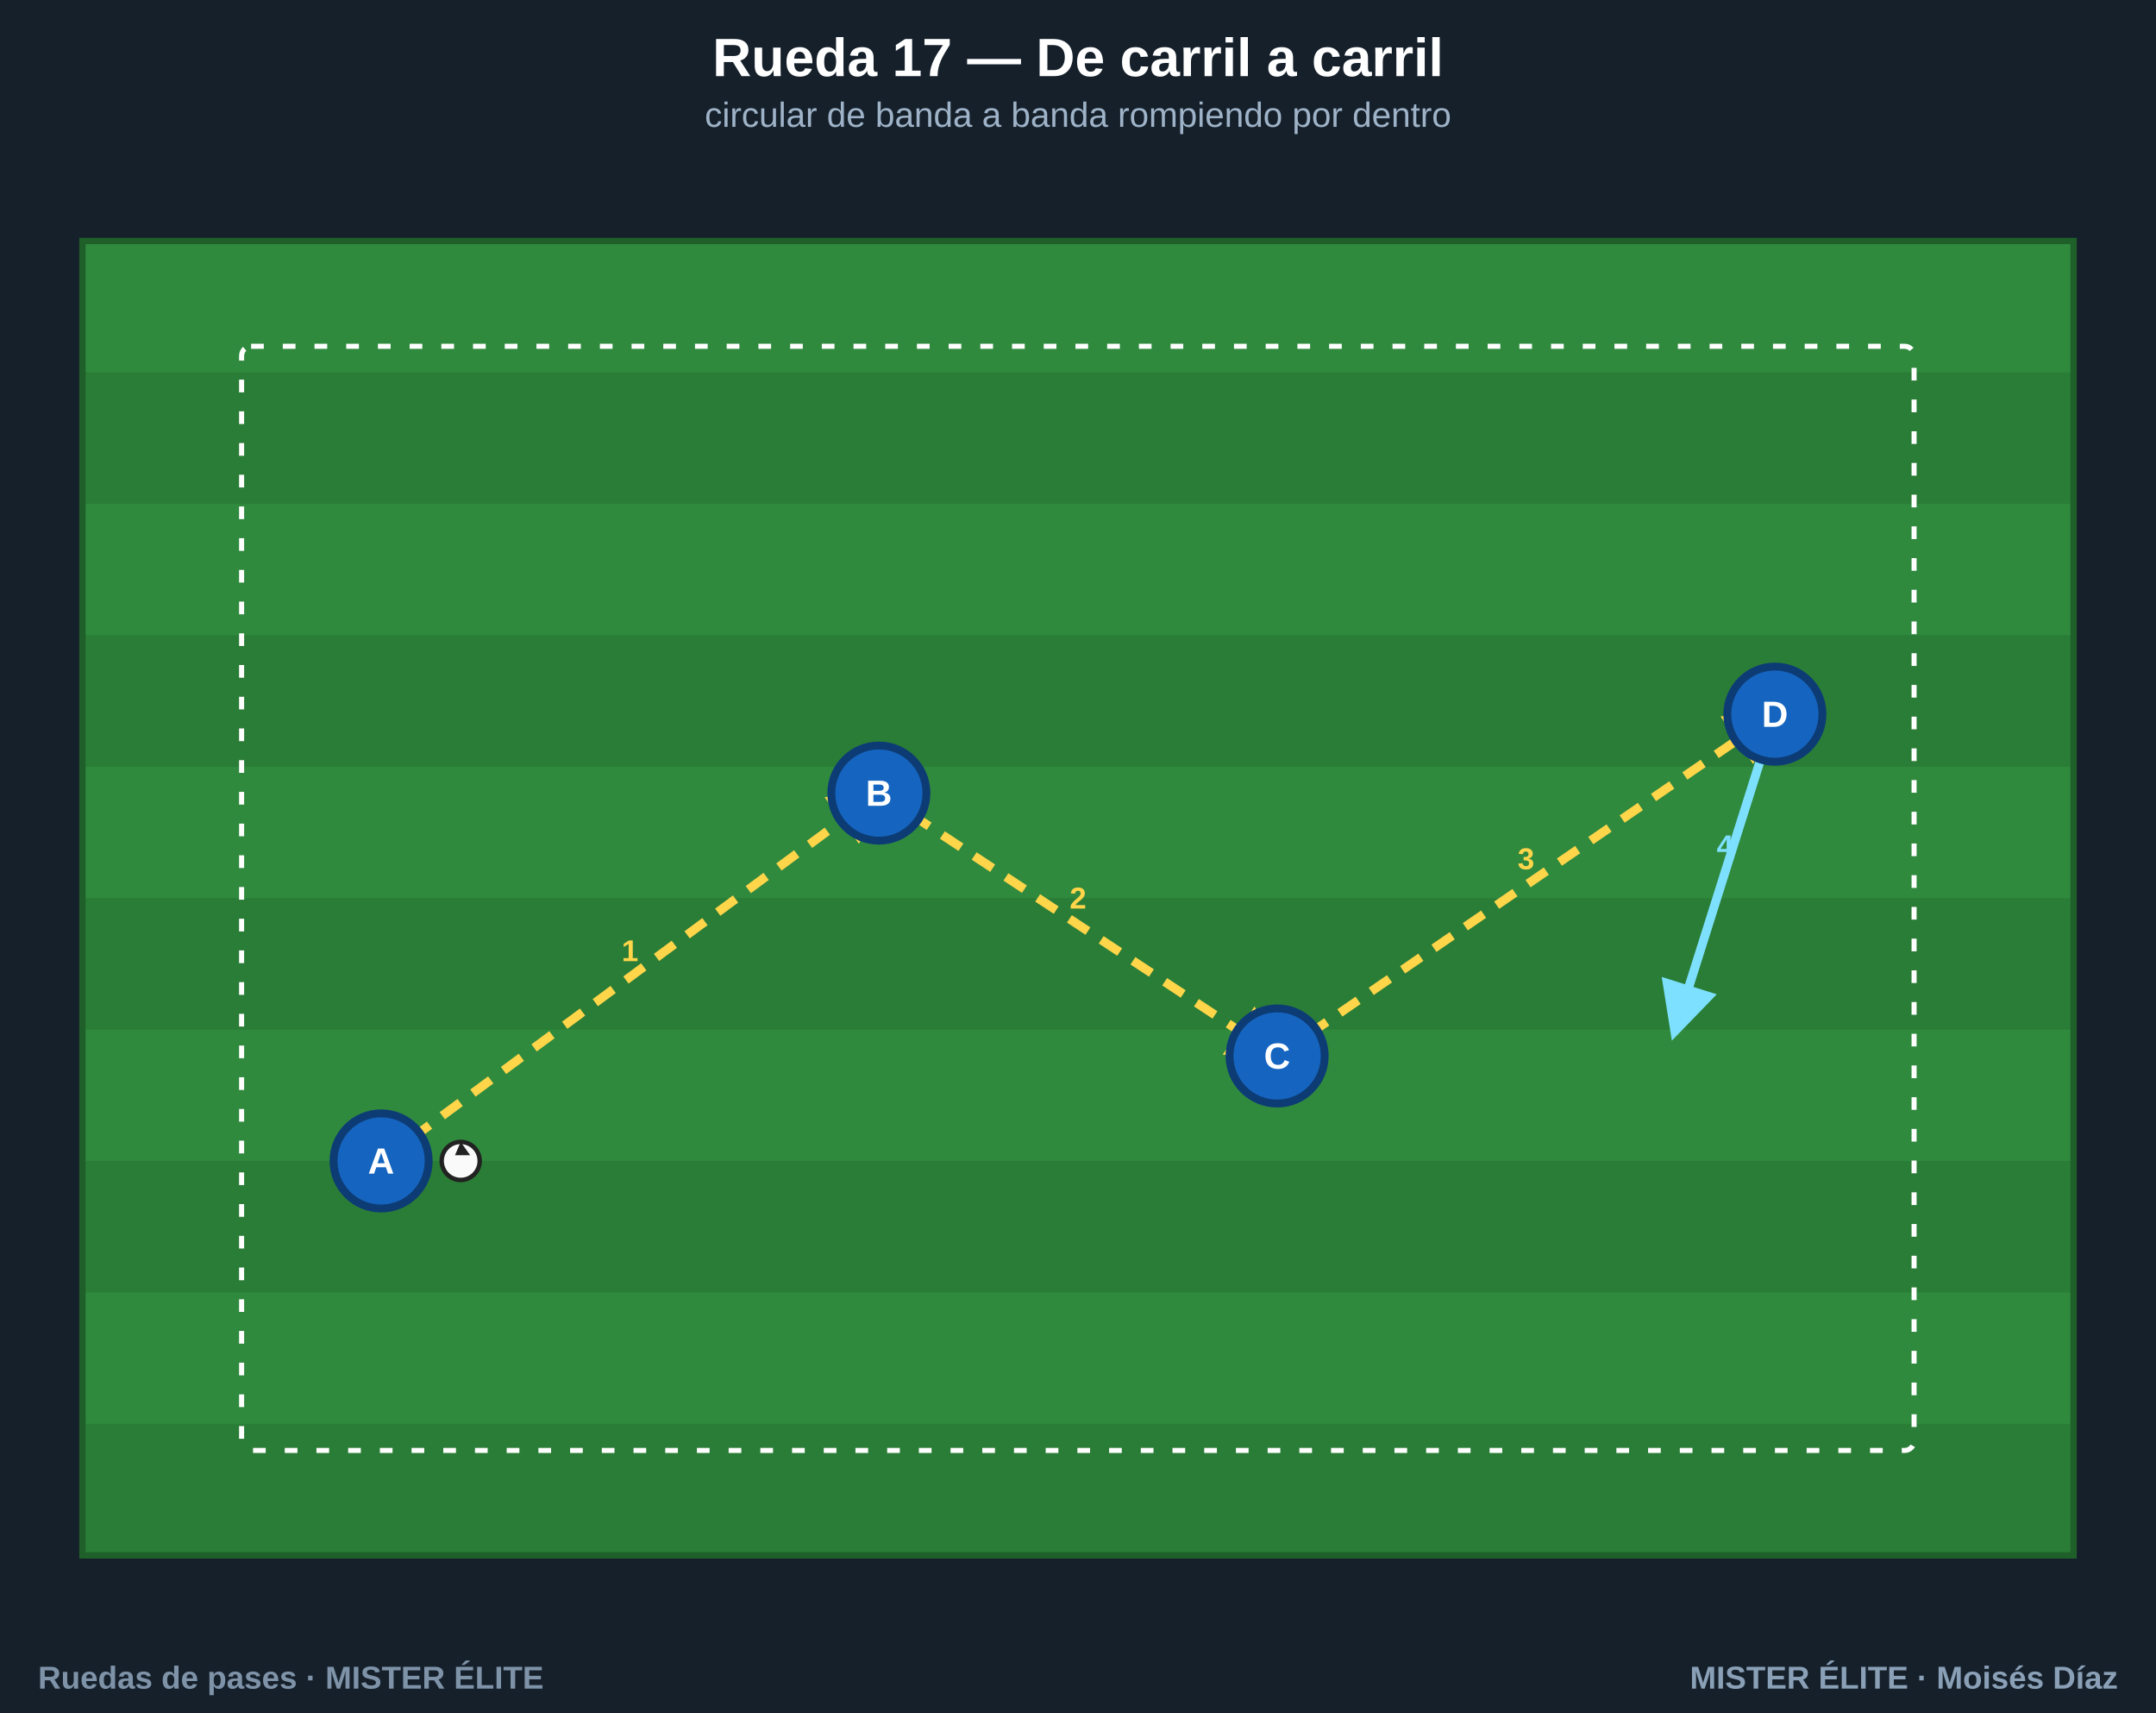
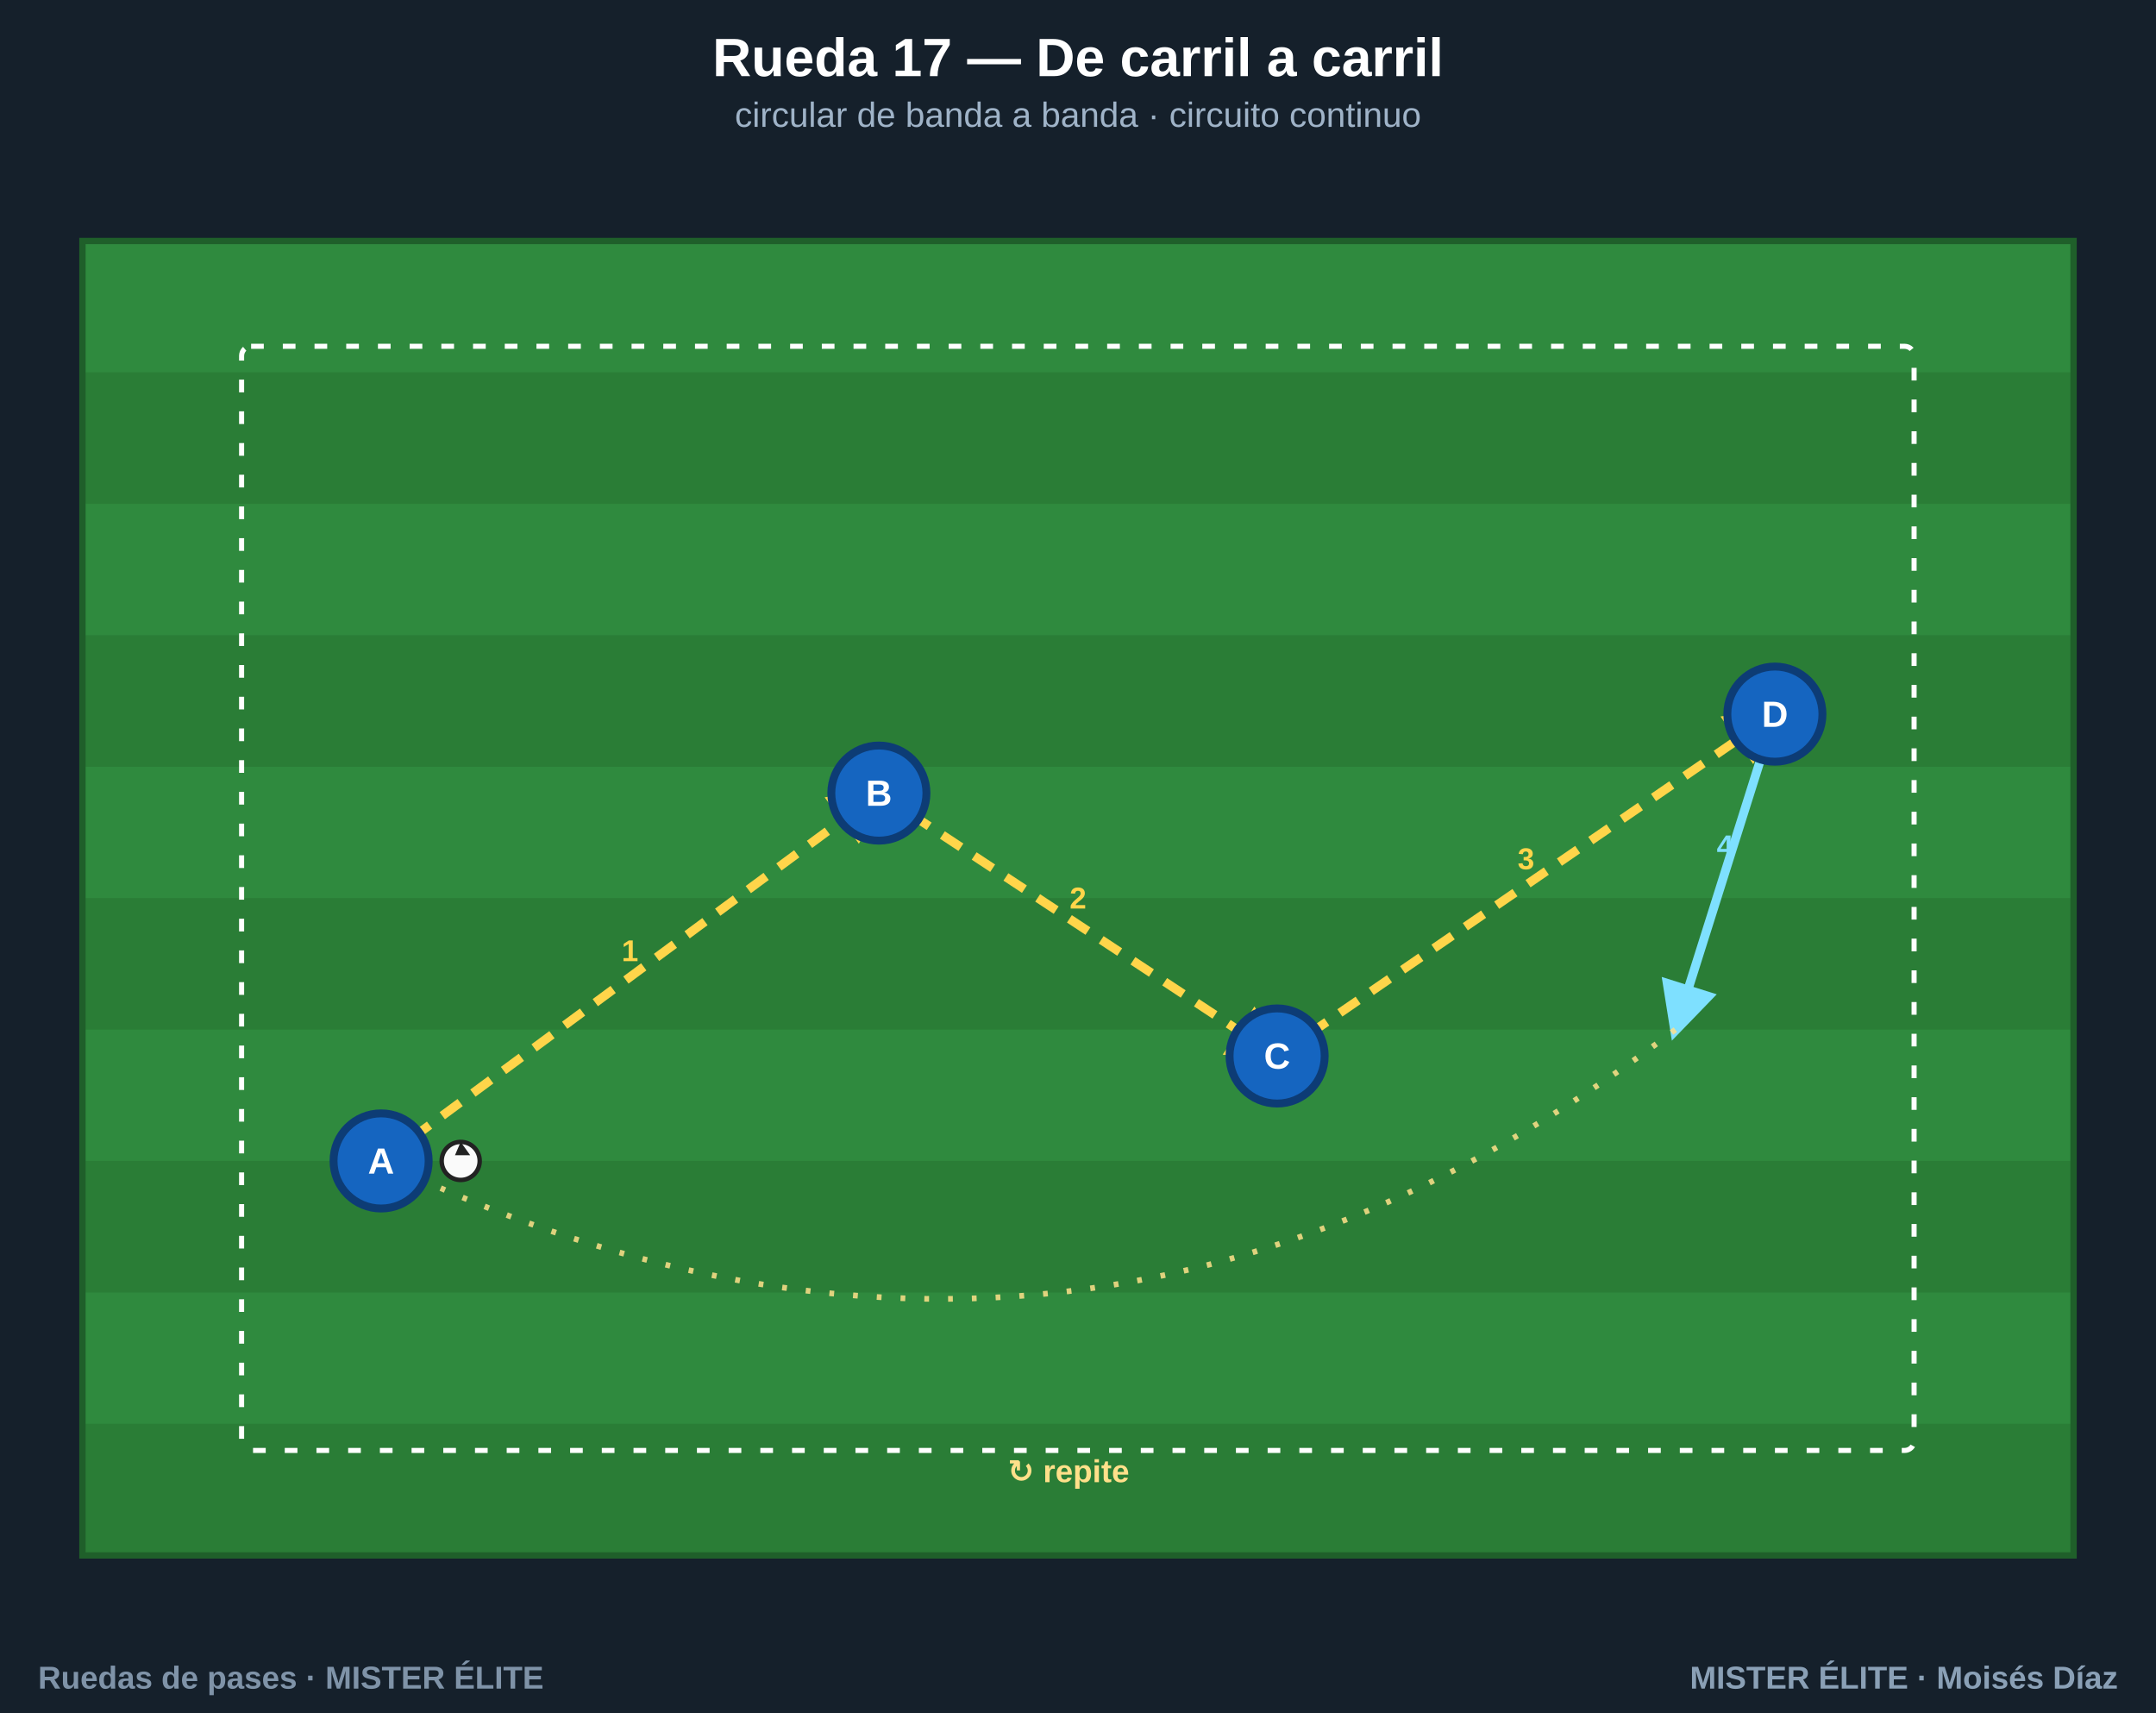
<svg xmlns="http://www.w3.org/2000/svg" viewBox="0 0 680 540" width="680" height="540" font-family="Segoe UI,Arial,sans-serif">
  <defs>
    <marker id="ah_pass" viewBox="0 0 10 10" refX="8" refY="5" markerWidth="6.5" markerHeight="6.5" orient="auto-start-reverse">
      <path d="M0,0 L10,5 L0,10 z" fill="#ffd54a" />
    </marker>
    <marker id="ah_run" viewBox="0 0 10 10" refX="8" refY="5" markerWidth="6.5" markerHeight="6.5" orient="auto-start-reverse">
      <path d="M0,0 L10,5 L0,10 z" fill="#ffffff" />
    </marker>
    <marker id="ah_drive" viewBox="0 0 10 10" refX="8" refY="5" markerWidth="6.5" markerHeight="6.5" orient="auto-start-reverse">
      <path d="M0,0 L10,5 L0,10 z" fill="#7ee0ff" />
    </marker>
    <marker id="ah_white" viewBox="0 0 10 10" refX="8" refY="5" markerWidth="6.5" markerHeight="6.5" orient="auto-start-reverse">
      <path d="M0,0 L10,5 L0,10 z" fill="#ffffff" />
+     </marker>
+     <marker id="ah_cycle" viewBox="0 0 10 10" refX="8" refY="5" markerWidth="6.5" markerHeight="6.5" orient="auto-start-reverse">
+       <path d="M0,0 L10,5 L0,10 z" fill="#ffe08a" />
    </marker>
  </defs>
  <rect x="0.0" y="0.0" width="680.0" height="540.5" fill="#15202b" />
  <rect x="26.0" y="76.0" width="628.0" height="41.9" fill="#2f8a3e" />
  <rect x="26.0" y="117.4" width="628.0" height="41.9" fill="#2a7d36" />
  <rect x="26.0" y="158.9" width="628.0" height="41.9" fill="#2f8a3e" />
  <rect x="26.0" y="200.3" width="628.0" height="41.9" fill="#2a7d36" />
  <rect x="26.0" y="241.8" width="628.0" height="41.9" fill="#2f8a3e" />
  <rect x="26.0" y="283.2" width="628.0" height="41.9" fill="#2a7d36" />
  <rect x="26.0" y="324.7" width="628.0" height="41.9" fill="#2f8a3e" />
  <rect x="26.0" y="366.1" width="628.0" height="41.9" fill="#2a7d36" />
  <rect x="26.0" y="407.6" width="628.0" height="41.9" fill="#2f8a3e" />
  <rect x="26.0" y="449.0" width="628.0" height="41.9" fill="#2a7d36" />
  <rect x="26.0" y="76.0" width="628.0" height="414.5" fill="none" stroke="#1f5f2a" stroke-width="2" />
  <rect x="0.0" y="0.0" width="680.0" height="50.0" fill="#15202b" />
  <text x="340.0" y="24.0" font-family="Segoe UI,Arial,sans-serif" font-size="17" font-weight="800" fill="#ffffff" text-anchor="middle">Rueda 17 — De carril a carril</text>
-   <text x="340.0" y="40.0" font-family="Segoe UI,Arial,sans-serif" font-size="11" font-weight="500" fill="#9fb3c8" text-anchor="middle">circular de banda a banda rompiendo por dentro</text>
+   <text x="340.0" y="40.0" font-family="Segoe UI,Arial,sans-serif" font-size="11" font-weight="500" fill="#9fb3c8" text-anchor="middle">circular de banda a banda · circuito continuo</text>
  <rect x="0.0" y="516.5" width="680.0" height="24.0" fill="#15202b" />
  <text x="668.0" y="532.5" font-family="Segoe UI,Arial,sans-serif" font-size="10" font-weight="700" fill="#8aa0b6" text-anchor="end">MISTER ÉLITE · Moisés Díaz</text>
  <text x="12.0" y="532.5" font-family="Segoe UI,Arial,sans-serif" font-size="10" font-weight="600" fill="#7f93a8" text-anchor="start">Ruedas de pases · MISTER ÉLITE</text>
  <rect x="76.2" y="109.2" width="527.5" height="348.2" rx="3" fill="none" stroke="#ffffff" stroke-width="1.6" stroke-dasharray="4 6" />
  <line x1="120.2" y1="366.1" x2="277.2" y2="250.1" stroke="#ffd54a" stroke-width="2.8" stroke-dasharray="7 5" marker-end="url(#ah_pass)" />
  <text x="198.7" y="303.1" font-family="Segoe UI,Arial,sans-serif" font-size="9.5" font-weight="700" fill="#ffd54a" text-anchor="middle">1</text>
  <line x1="277.2" y1="250.1" x2="402.8" y2="333.0" stroke="#ffd54a" stroke-width="2.8" stroke-dasharray="7 5" marker-end="url(#ah_pass)" />
  <text x="340.0" y="286.5" font-family="Segoe UI,Arial,sans-serif" font-size="9.5" font-weight="700" fill="#ffd54a" text-anchor="middle">2</text>
  <line x1="402.8" y1="333.0" x2="559.8" y2="225.2" stroke="#ffd54a" stroke-width="2.8" stroke-dasharray="7 5" marker-end="url(#ah_pass)" />
  <text x="481.3" y="274.1" font-family="Segoe UI,Arial,sans-serif" font-size="9.5" font-weight="700" fill="#ffd54a" text-anchor="middle">3</text>
  <line x1="559.8" y1="225.2" x2="528.4" y2="324.7" stroke="#7ee0ff" stroke-width="2.8" marker-end="url(#ah_drive)" />
  <text x="544.1" y="270.0" font-family="Segoe UI,Arial,sans-serif" font-size="9.5" font-weight="700" fill="#7ee0ff" text-anchor="middle">4</text>
+   <path d="M528.4,324.7 Q337.0,470.4 120.2,366.1" fill="none" stroke="#ffe08a" stroke-width="1.8" stroke-dasharray="1.5 6" opacity="0.85" marker-end="url(#ah_cycle)" />
+   <text x="337.0" y="467.4" font-family="Segoe UI,Arial,sans-serif" font-size="10" font-weight="800" fill="#ffe08a" text-anchor="middle">↻ repite</text>
  <g>
    <circle cx="120.2" cy="366.1" r="15" fill="#1565c0" stroke="#0d3c75" stroke-width="2.5" />
    <text x="120.2" y="370.1" font-family="Segoe UI,Arial" font-size="11.5" font-weight="800" fill="#fff" text-anchor="middle">A</text>
  </g>
  <g>
    <circle cx="277.2" cy="250.1" r="15" fill="#1565c0" stroke="#0d3c75" stroke-width="2.5" />
    <text x="277.2" y="254.1" font-family="Segoe UI,Arial" font-size="11.5" font-weight="800" fill="#fff" text-anchor="middle">B</text>
  </g>
  <g>
    <circle cx="402.8" cy="333.0" r="15" fill="#1565c0" stroke="#0d3c75" stroke-width="2.5" />
    <text x="402.8" y="337.0" font-family="Segoe UI,Arial" font-size="11.5" font-weight="800" fill="#fff" text-anchor="middle">C</text>
  </g>
  <g>
    <circle cx="559.8" cy="225.2" r="15" fill="#1565c0" stroke="#0d3c75" stroke-width="2.5" />
    <text x="559.8" y="229.2" font-family="Segoe UI,Arial" font-size="11.5" font-weight="800" fill="#fff" text-anchor="middle">D</text>
  </g>
  <circle cx="145.3" cy="366.1" r="6.0" fill="#fafafa" stroke="#222" stroke-width="1.4" />
  <path d="M145.3,360.1 l3.0,4.2 l-4.8,0 z" fill="#222" />
</svg>
